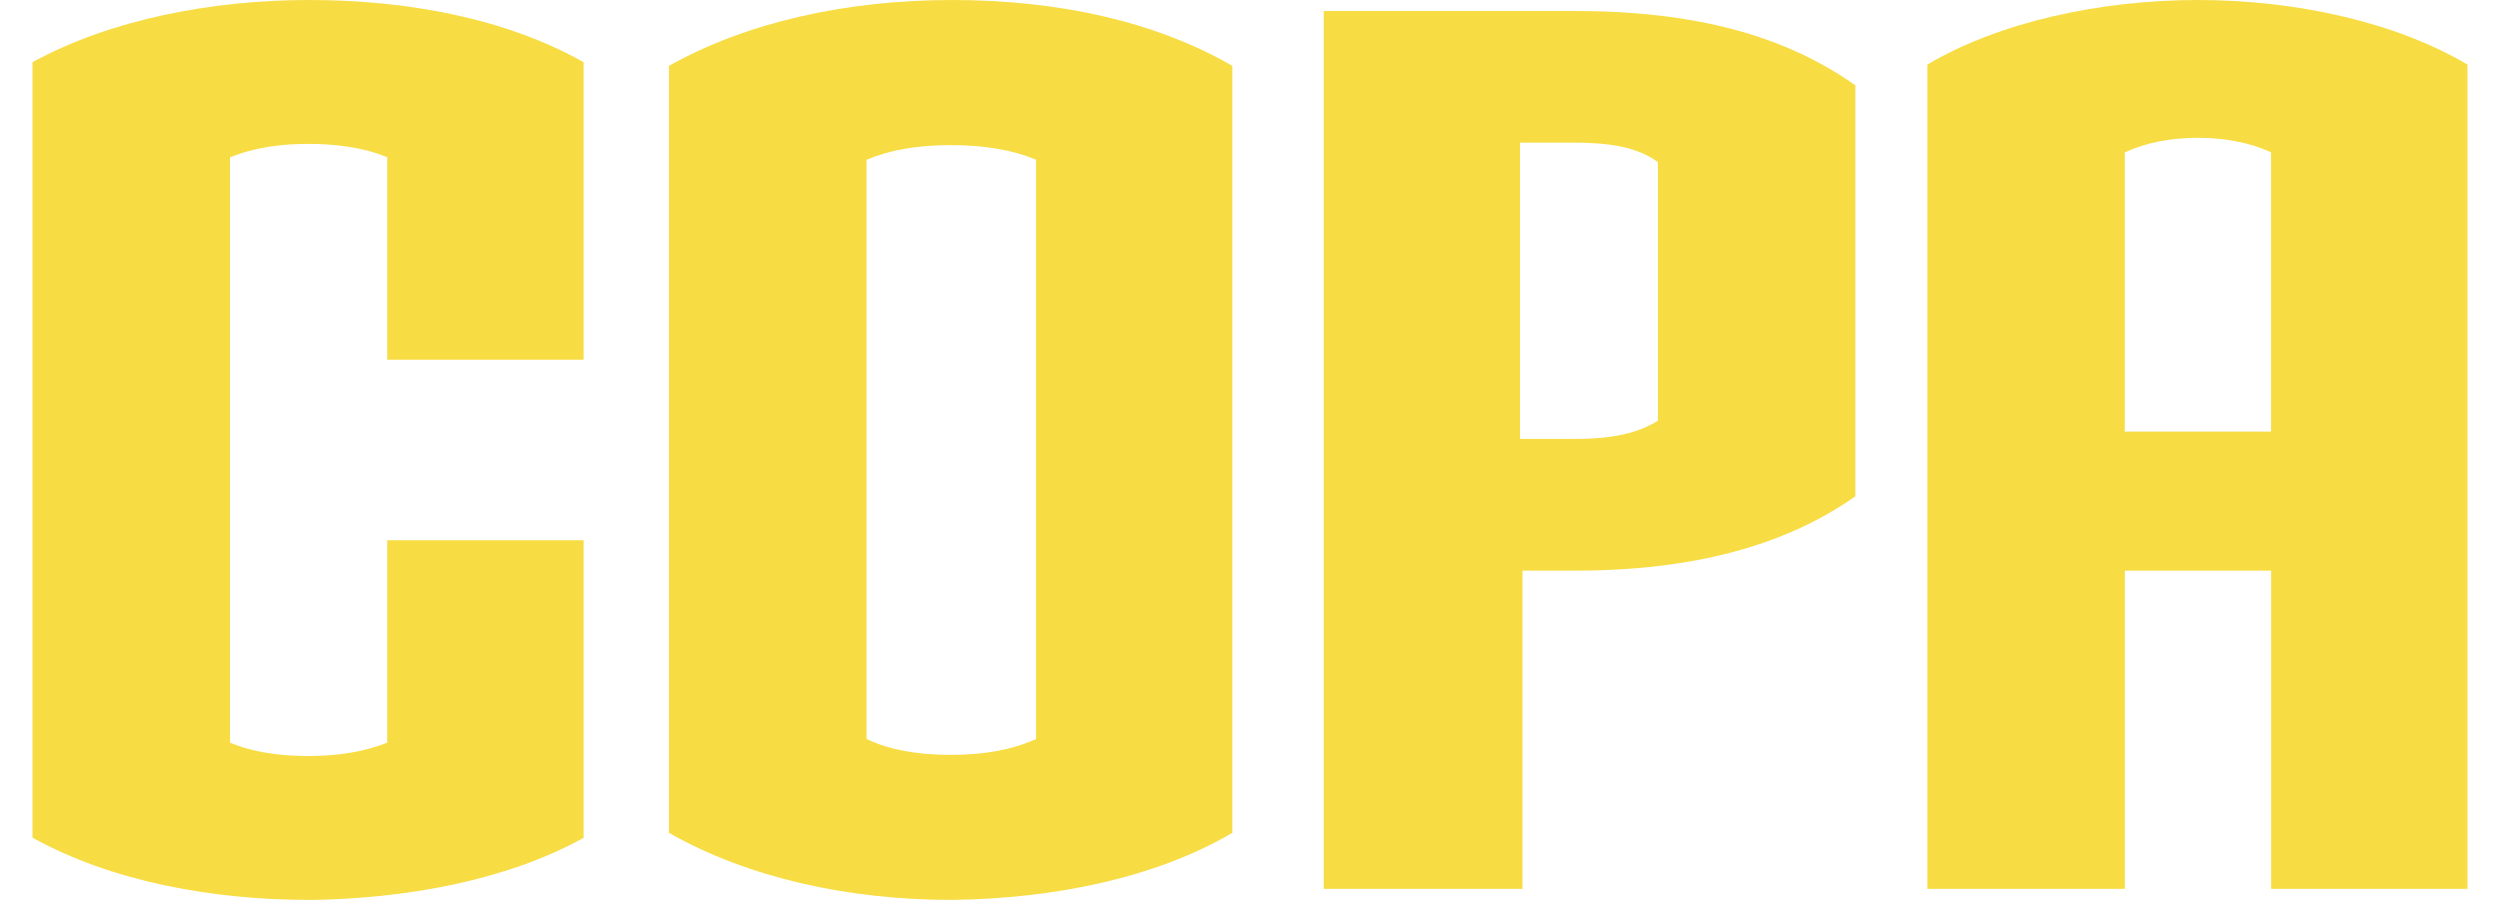
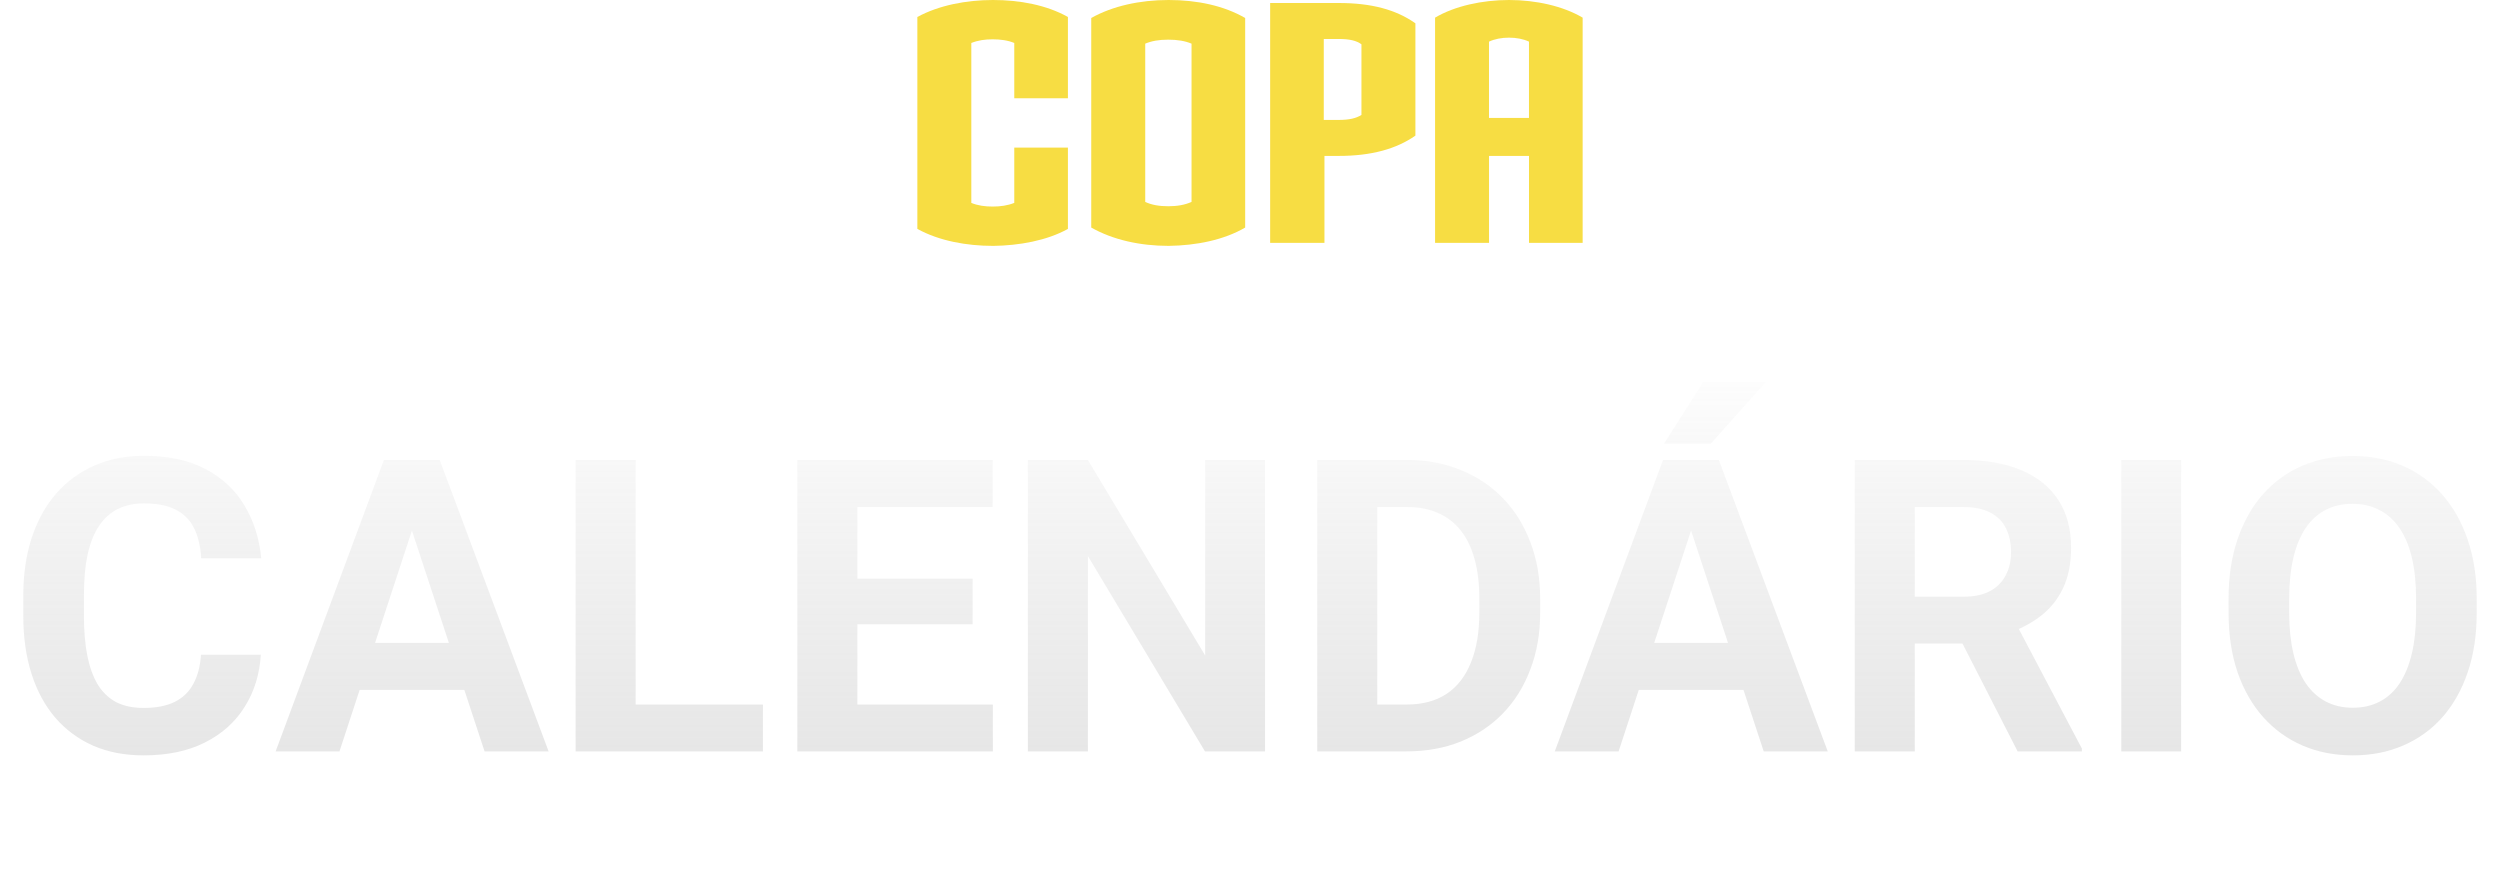
- <svg xmlns="http://www.w3.org/2000/svg" width="50" height="18" viewBox="0 0 50 18" fill="none">
-   <path d="M6.186 17.998C4.26 17.998 2.236 17.633 0.65 16.754V1.244C2.211 0.39 4.235 2.85548e-05 6.186 2.85548e-05C8.137 2.85548e-05 10.113 0.365 11.672 1.244V7.195H7.745V3.146C7.283 2.951 6.721 2.878 6.161 2.878C5.601 2.878 5.087 2.951 4.6 3.146V14.852C5.062 15.047 5.599 15.12 6.161 15.12C6.723 15.12 7.258 15.047 7.745 14.852V10.805H11.672V16.756C10.136 17.61 8.112 17.975 6.186 18V17.998Z" fill="#F7DD43" />
-   <path d="M19.038 17.998C16.964 17.998 14.965 17.558 13.379 16.657V1.317C14.941 0.44 16.941 0 19.038 0C21.134 0 23.085 0.415 24.647 1.317V16.657C23.11 17.558 21.086 17.973 19.038 17.998ZM20.721 3.195C20.259 3 19.697 2.903 19.015 2.903C18.332 2.903 17.796 3 17.331 3.195V14.78C17.794 15 18.355 15.097 19.015 15.097C19.674 15.097 20.234 15 20.721 14.78V3.195Z" fill="#F7DD43" />
-   <path d="M31.499 11.413H30.45V17.778H26.475V0.22H31.499C33.89 0.22 35.694 0.707 37.108 1.707V9.926C35.719 10.902 33.888 11.413 31.499 11.413ZM33.158 3.243C32.793 2.975 32.304 2.853 31.475 2.853H30.401V8.779H31.475C32.279 8.779 32.767 8.657 33.158 8.414V3.243Z" fill="#F7DD43" />
-   <path d="M45.423 17.778V11.413H42.497V17.778H38.547V1.292C39.986 0.438 42.01 0 43.961 0C45.912 0 47.911 0.44 49.35 1.292V17.778H45.423ZM45.423 3.048C45.008 2.853 44.496 2.756 43.959 2.756C43.422 2.756 42.91 2.853 42.495 3.048V8.632H45.421V3.048H45.423Z" fill="#F7DD43" />
+ <svg xmlns="http://www.w3.org/2000/svg" width="183" height="64" viewBox="0 0 183 64" fill="none">
+   <path d="M72.686 17.998C70.76 17.998 68.736 17.633 67.15 16.754V1.244C68.711 0.39 70.735 2.85548e-05 72.686 2.85548e-05C74.637 2.85548e-05 76.613 0.365 78.172 1.244V7.195H74.245V3.146C73.783 2.951 73.221 2.878 72.661 2.878C72.101 2.878 71.587 2.951 71.1 3.146V14.852C71.562 15.047 72.099 15.12 72.661 15.12C73.223 15.12 73.758 15.047 74.245 14.852V10.805H78.172V16.756C76.636 17.61 74.612 17.975 72.686 18V17.998Z" fill="#F7DD43" />
+   <path d="M85.538 17.998C83.464 17.998 81.465 17.558 79.879 16.657V1.317C81.44 0.44 83.441 0 85.538 0C87.634 0 89.585 0.415 91.147 1.317V16.657C89.61 17.558 87.586 17.973 85.538 17.998ZM87.221 3.195C86.759 3 86.197 2.903 85.515 2.903C84.832 2.903 84.296 3 83.831 3.195V14.78C84.294 15 84.855 15.097 85.515 15.097C86.174 15.097 86.734 15 87.221 14.78V3.195Z" fill="#F7DD43" />
+   <path d="M97.999 11.413H96.95V17.778H92.975V0.22H97.999C100.39 0.22 102.194 0.707 103.608 1.707V9.926C102.219 10.902 100.388 11.413 97.999 11.413ZM99.658 3.243C99.293 2.975 98.804 2.853 97.975 2.853H96.9V8.779H97.975C98.779 8.779 99.266 8.657 99.658 8.414V3.243Z" fill="#F7DD43" />
+   <path d="M111.923 17.778V11.413H108.997V17.778H105.047V1.292C106.486 0.438 108.51 0 110.461 0C112.412 0 114.411 0.44 115.85 1.292V17.778H111.923ZM111.923 3.048C111.508 2.853 110.996 2.756 110.459 2.756C109.922 2.756 109.41 2.853 108.995 3.048V8.632H111.921V3.048H111.923Z" fill="#F7DD43" />
+   <path d="M14.713 47.925H19.093C19.005 49.36 18.609 50.635 17.906 51.748C17.213 52.861 16.241 53.73 14.991 54.355C13.751 54.98 12.257 55.293 10.509 55.293C9.142 55.293 7.916 55.059 6.832 54.59C5.748 54.111 4.82 53.428 4.049 52.539C3.287 51.65 2.706 50.576 2.306 49.316C1.905 48.057 1.705 46.645 1.705 45.083V43.603C1.705 42.041 1.91 40.63 2.32 39.37C2.74 38.101 3.336 37.022 4.107 36.133C4.889 35.244 5.821 34.56 6.905 34.082C7.989 33.603 9.2 33.364 10.538 33.364C12.315 33.364 13.815 33.687 15.035 34.331C16.266 34.976 17.218 35.864 17.892 36.997C18.575 38.13 18.985 39.419 19.122 40.864H14.727C14.679 40.005 14.508 39.277 14.215 38.682C13.922 38.076 13.477 37.622 12.882 37.319C12.296 37.007 11.515 36.851 10.538 36.851C9.806 36.851 9.166 36.987 8.619 37.261C8.072 37.534 7.613 37.949 7.242 38.506C6.871 39.062 6.593 39.766 6.407 40.615C6.231 41.455 6.144 42.441 6.144 43.574V45.083C6.144 46.187 6.227 47.158 6.393 47.998C6.559 48.828 6.812 49.531 7.154 50.107C7.506 50.674 7.955 51.103 8.502 51.397C9.059 51.68 9.728 51.821 10.509 51.821C11.427 51.821 12.184 51.675 12.779 51.382C13.375 51.089 13.829 50.654 14.142 50.078C14.464 49.502 14.654 48.784 14.713 47.925ZM30.65 37.319L24.85 55H20.177L28.102 33.672H31.075L30.65 37.319ZM35.47 55L29.654 37.319L29.186 33.672H32.188L40.157 55H35.47ZM35.206 47.06V50.503H23.941V47.06H35.206ZM55.846 51.572V55H45.108V51.572H55.846ZM46.529 33.672V55H42.135V33.672H46.529ZM72.677 51.572V55H61.324V51.572H72.677ZM62.76 33.672V55H58.365V33.672H62.76ZM71.197 42.358V45.698H61.324V42.358H71.197ZM72.662 33.672V37.114H61.324V33.672H72.662ZM92.599 33.672V55H88.204L79.635 40.703V55H75.24V33.672H79.635L88.219 47.983V33.672H92.599ZM102.97 55H98.326L98.356 51.572H102.97C104.122 51.572 105.094 51.313 105.885 50.796C106.676 50.269 107.271 49.502 107.672 48.496C108.082 47.49 108.287 46.274 108.287 44.849V43.809C108.287 42.715 108.17 41.753 107.936 40.923C107.711 40.093 107.374 39.395 106.925 38.828C106.476 38.262 105.924 37.837 105.27 37.554C104.615 37.261 103.863 37.114 103.014 37.114H98.238V33.672H103.014C104.439 33.672 105.743 33.916 106.925 34.404C108.116 34.883 109.146 35.571 110.016 36.47C110.885 37.368 111.554 38.442 112.022 39.692C112.501 40.933 112.74 42.315 112.74 43.838V44.849C112.74 46.362 112.501 47.744 112.022 48.994C111.554 50.244 110.885 51.318 110.016 52.217C109.156 53.105 108.126 53.794 106.925 54.282C105.733 54.761 104.415 55 102.97 55ZM100.816 33.672V55H96.422V33.672H100.816ZM124.283 37.319L118.482 55H113.81L121.734 33.672H124.708L124.283 37.319ZM129.103 55L123.287 37.319L122.818 33.672H125.821L133.79 55H129.103ZM128.839 47.06V50.503H117.574V47.06H128.839ZM121.808 32.471L124.679 27.959H129.264L125.235 32.471H121.808ZM135.768 33.672H143.722C145.353 33.672 146.754 33.916 147.926 34.404C149.107 34.893 150.016 35.615 150.65 36.572C151.285 37.529 151.603 38.706 151.603 40.102C151.603 41.245 151.407 42.227 151.017 43.047C150.636 43.857 150.094 44.536 149.391 45.083C148.697 45.62 147.882 46.05 146.944 46.372L145.553 47.105H138.639L138.609 43.677H143.751C144.522 43.677 145.162 43.54 145.67 43.267C146.178 42.993 146.559 42.612 146.812 42.124C147.076 41.636 147.208 41.069 147.208 40.425C147.208 39.741 147.081 39.15 146.827 38.652C146.573 38.154 146.188 37.773 145.67 37.51C145.152 37.246 144.503 37.114 143.722 37.114H140.162V55H135.768V33.672ZM147.691 55L142.828 45.493L147.472 45.464L152.394 54.795V55H147.691ZM159.659 33.672V55H155.279V33.672H159.659ZM181.295 43.838V44.849C181.295 46.47 181.075 47.925 180.636 49.214C180.196 50.503 179.576 51.602 178.775 52.51C177.975 53.408 177.018 54.097 175.904 54.575C174.801 55.054 173.575 55.293 172.228 55.293C170.89 55.293 169.664 55.054 168.551 54.575C167.447 54.097 166.49 53.408 165.68 52.51C164.869 51.602 164.239 50.503 163.79 49.214C163.351 47.925 163.131 46.47 163.131 44.849V43.838C163.131 42.207 163.351 40.752 163.79 39.473C164.229 38.184 164.85 37.085 165.65 36.177C166.461 35.269 167.418 34.575 168.521 34.097C169.635 33.618 170.86 33.379 172.198 33.379C173.546 33.379 174.771 33.618 175.875 34.097C176.988 34.575 177.945 35.269 178.746 36.177C179.557 37.085 180.182 38.184 180.621 39.473C181.07 40.752 181.295 42.207 181.295 43.838ZM176.856 44.849V43.809C176.856 42.676 176.754 41.68 176.549 40.82C176.344 39.961 176.041 39.238 175.641 38.652C175.24 38.066 174.752 37.627 174.176 37.334C173.6 37.031 172.94 36.88 172.198 36.88C171.456 36.88 170.797 37.031 170.221 37.334C169.654 37.627 169.171 38.066 168.771 38.652C168.38 39.238 168.082 39.961 167.877 40.82C167.672 41.68 167.569 42.676 167.569 43.809V44.849C167.569 45.972 167.672 46.968 167.877 47.837C168.082 48.696 168.385 49.424 168.785 50.02C169.186 50.605 169.674 51.05 170.25 51.352C170.826 51.655 171.485 51.807 172.228 51.807C172.97 51.807 173.629 51.655 174.205 51.352C174.781 51.05 175.265 50.605 175.655 50.02C176.046 49.424 176.344 48.696 176.549 47.837C176.754 46.968 176.856 45.972 176.856 44.849Z" fill="url(#paint0_linear_122_251)" />
+   <defs>
+     <linearGradient id="paint0_linear_122_251" x1="91.5" y1="26" x2="91.5" y2="64" gradientUnits="userSpaceOnUse">
+       <stop stop-color="white" />
+       <stop offset="1" stop-color="#D9D9D9" stop-opacity="0.8" />
+     </linearGradient>
+   </defs>
</svg>
